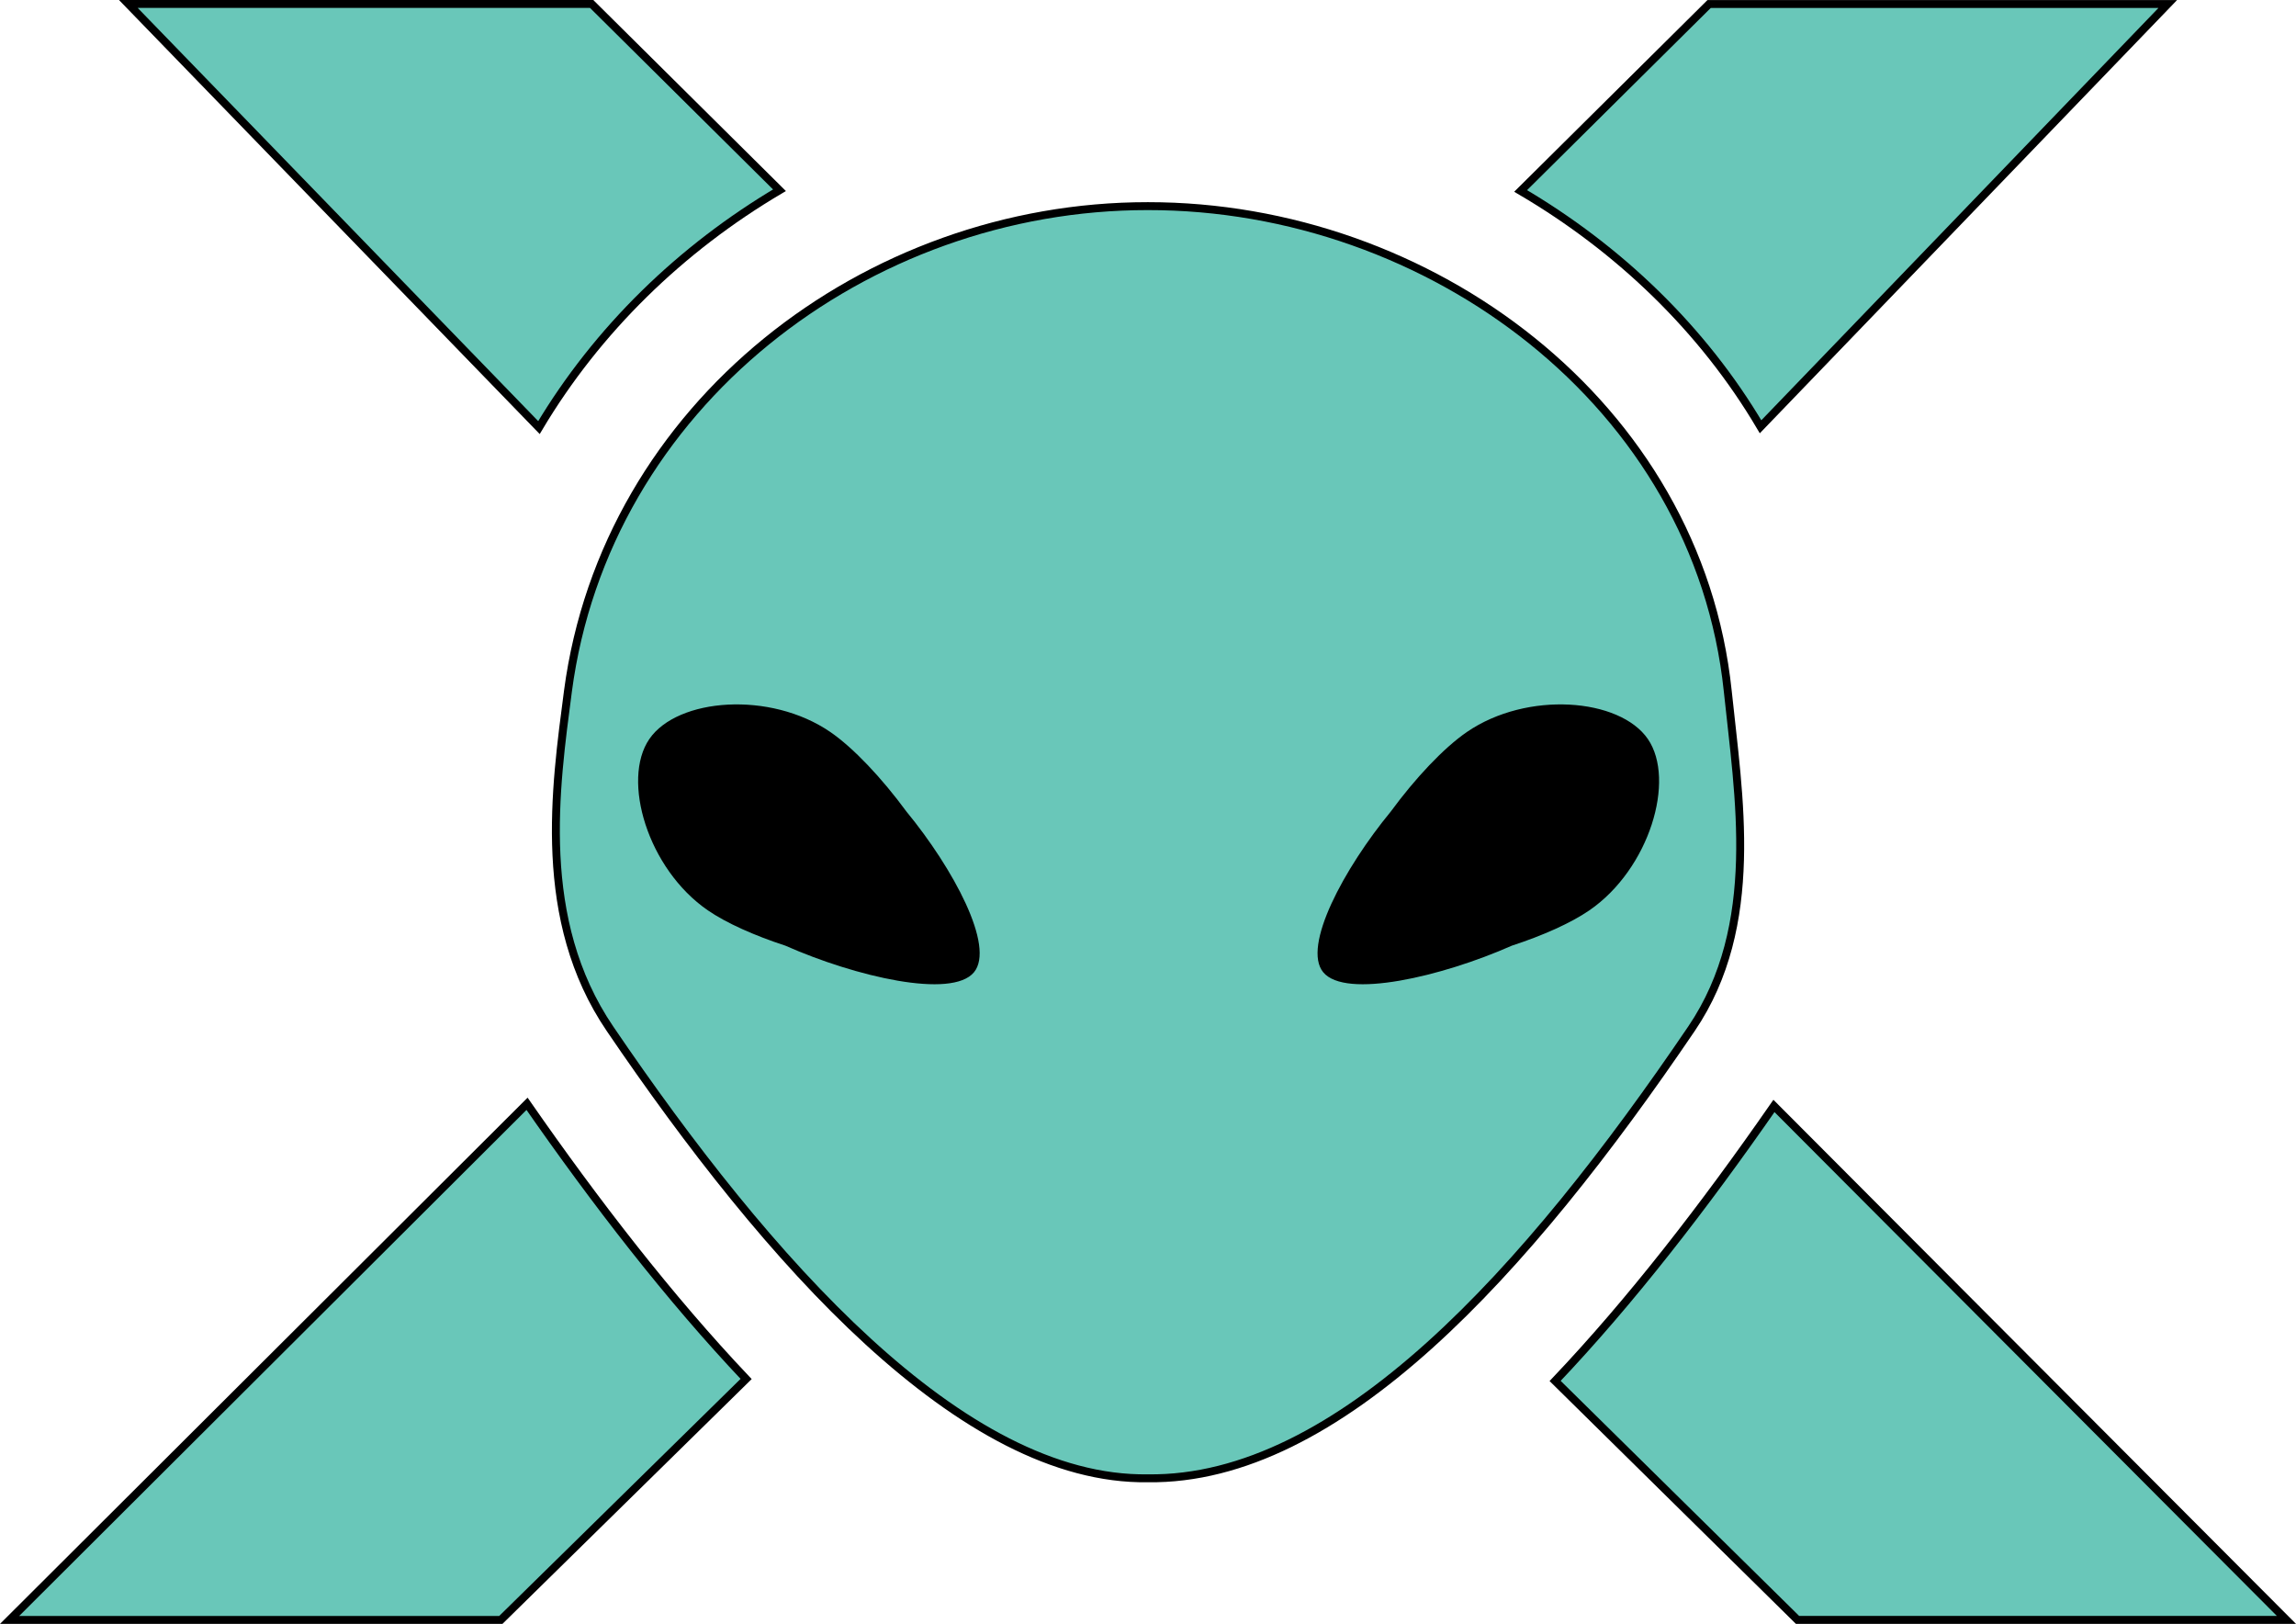
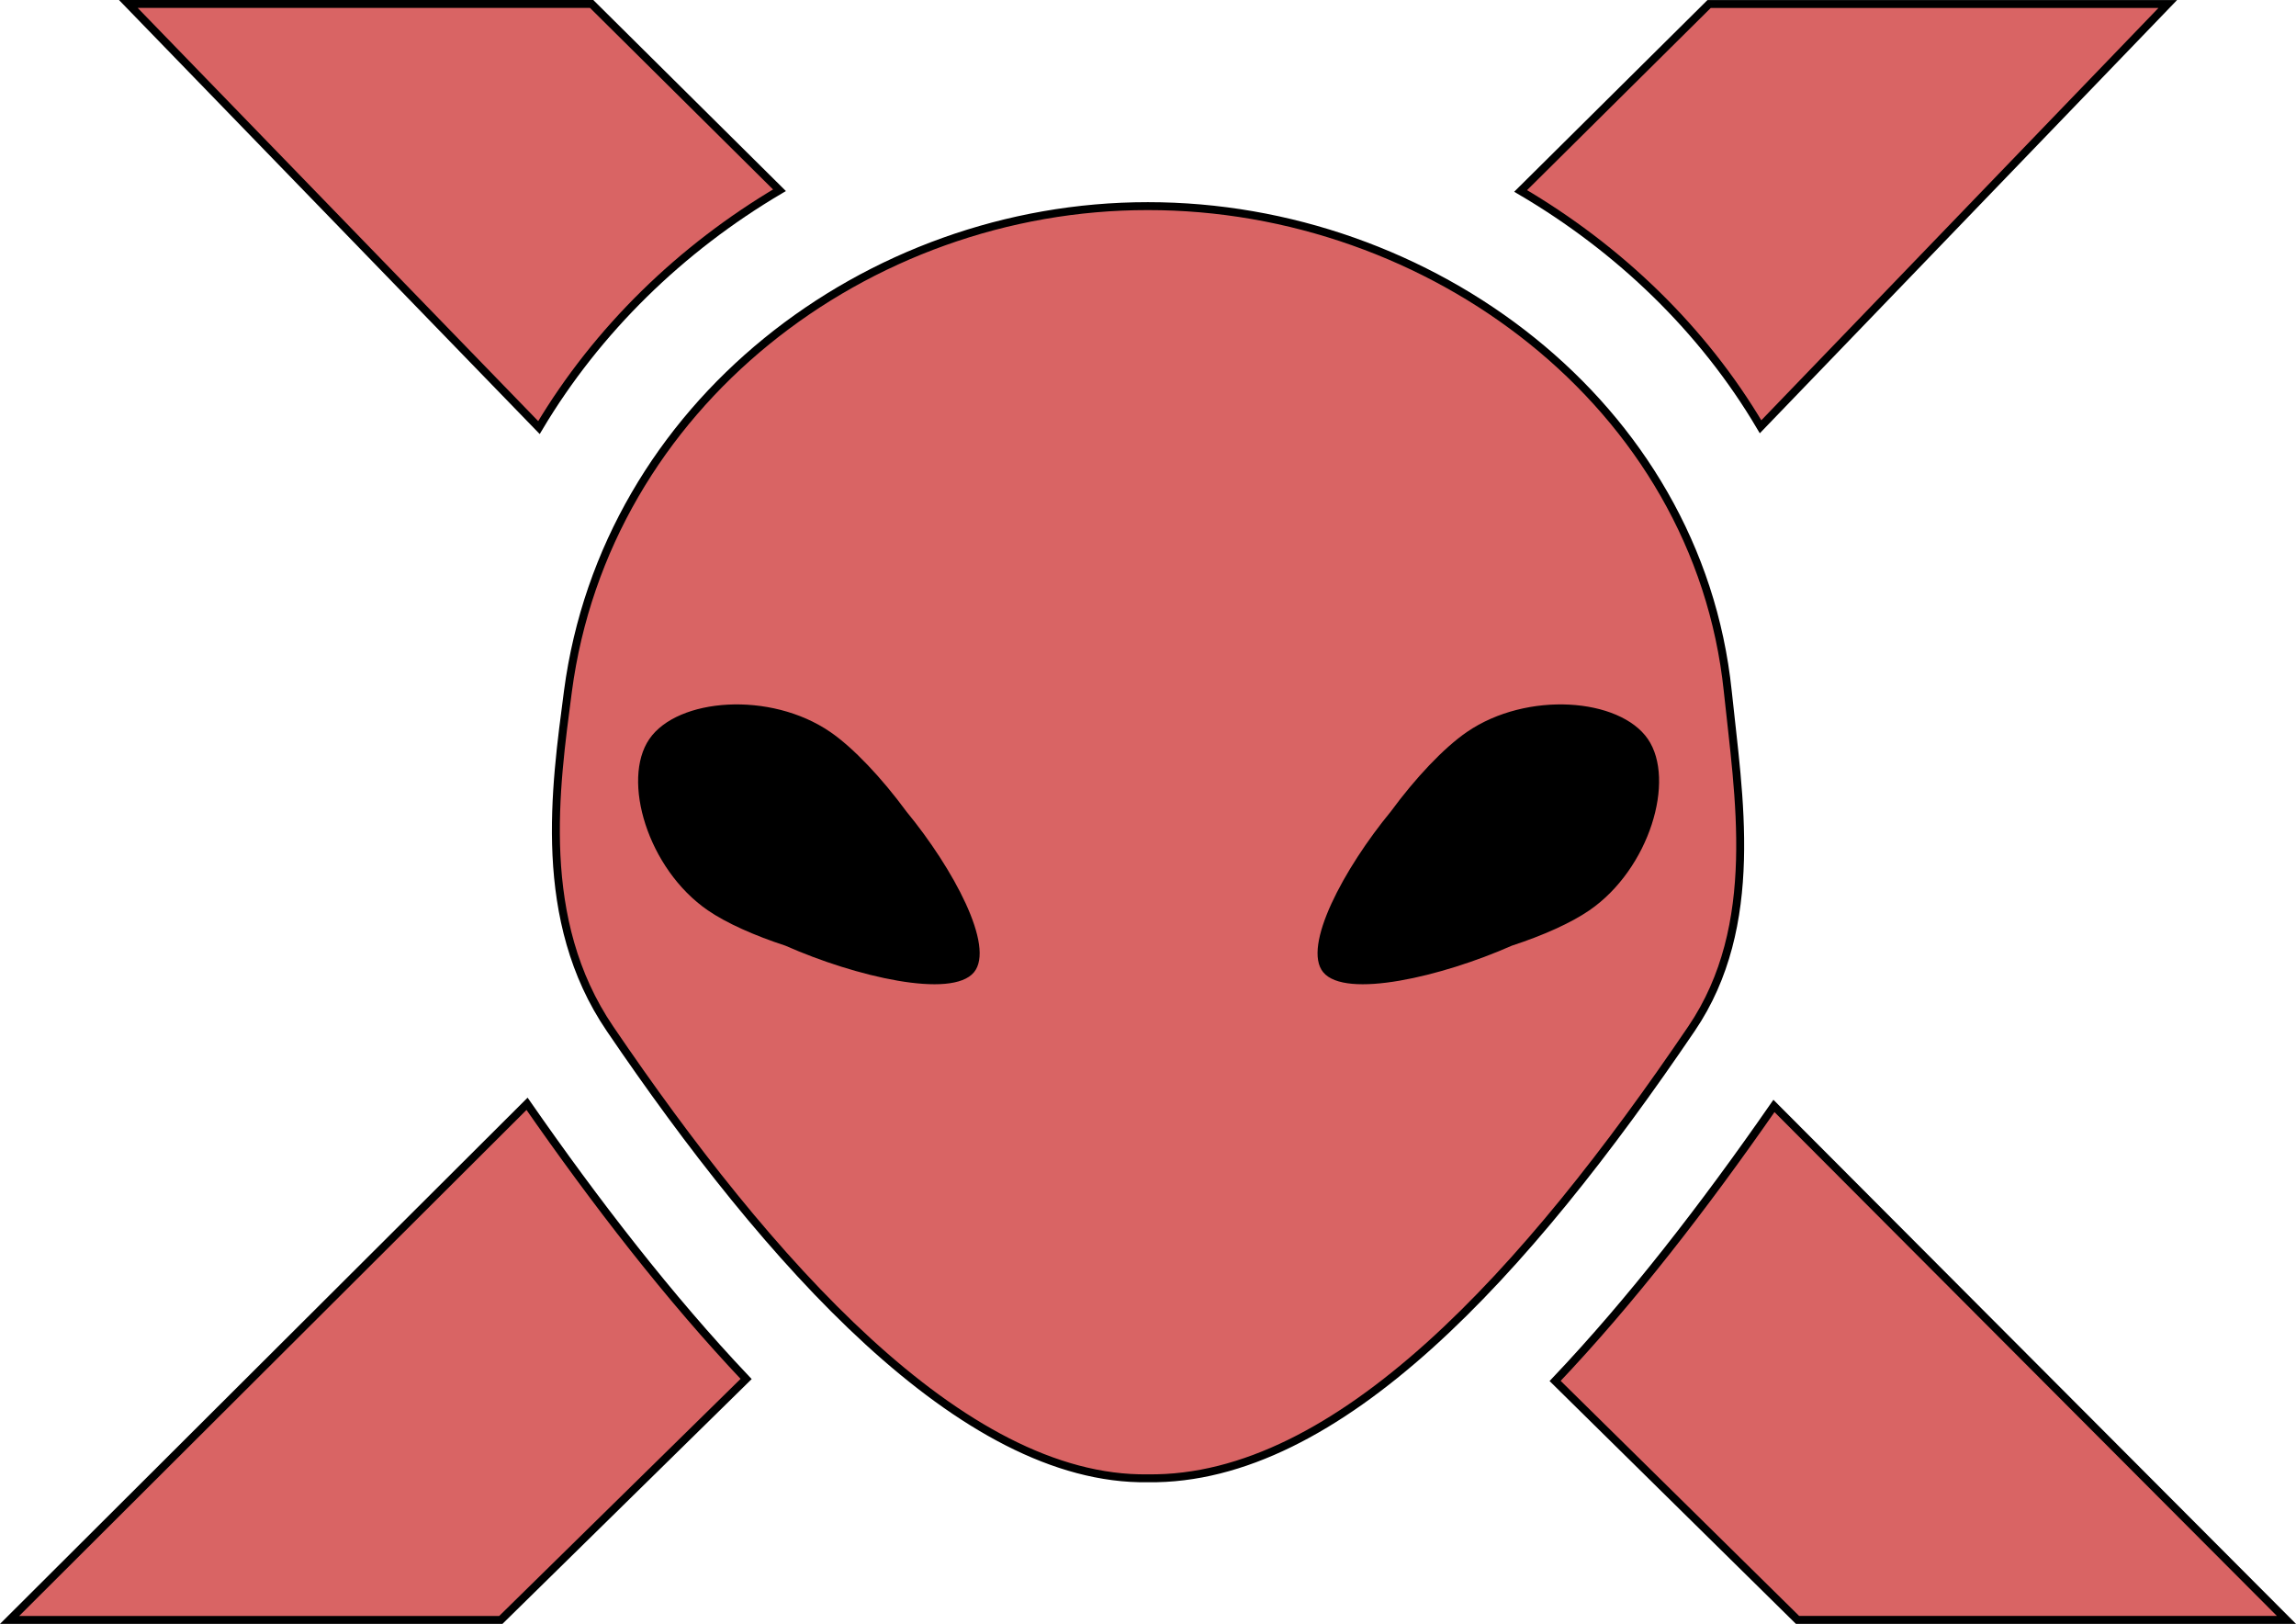
<svg xmlns="http://www.w3.org/2000/svg" width="289.7" height="204.87" version="1.1">
  <g transform="translate(-250.08 -122.88)">
-     <g fill="#69c7b9" stroke="#000" stroke-miterlimit="10">
+     <g fill="#d96464" stroke="#000" stroke-miterlimit="10">
      <path d="m472.22 176.72 51.379-53.334h-57.871l-23.78 23.582c12.439 7.301 23.009 17.446 30.272 29.752z" />
      <path d="m348.43 146.88-23.702-23.504h-58.458l51.813 53.446c7.378-12.381 17.932-22.603 30.347-29.942z" />
      <path d="m473.91 262.4c-8.827 12.713-18.079 24.66-27.611 34.694l30.587 30.146h61.689z" />
      <path d="m316.58 262.13-65.291 65.113h61.983l30.951-30.398c-9.678-10.219-18.994-22.271-27.643-34.715z" />
    </g>
-     <path d="m321.74 210.08c4.772-36.062 37.657-61.223 73.17-61.196 35.521-0.026 69.404 24.967 73.173 61.192 1.357 13.134 4.28 29.524-4.573 42.577-20.795 30.648-44.557 57.04-68.6 56.722-23.485 0.346-47.969-27.439-67.868-56.719-9.336-13.731-6.895-30.389-5.302-42.576z" fill="#69c7b9" stroke="#000" stroke-miterlimit="10" />
+     <path d="m321.74 210.08c4.772-36.062 37.657-61.223 73.17-61.196 35.521-0.026 69.404 24.967 73.173 61.192 1.357 13.134 4.28 29.524-4.573 42.577-20.795 30.648-44.557 57.04-68.6 56.722-23.485 0.346-47.969-27.439-67.868-56.719-9.336-13.731-6.895-30.389-5.302-42.576z" fill="#d96464" stroke="#000" stroke-miterlimit="10" />
    <path d="m364.45 225.26c-3.089-4.206-6.671-8.021-9.612-10.04-7.597-5.205-19.272-4.282-22.826 0.89-3.545 5.166-0.205 16.396 7.376 21.611 2.34 1.608 5.89 3.189 9.78 4.457 8.877 3.928 21.006 6.745 23.806 3.358 2.686-3.253-2.619-13.102-8.524-20.276z" />
    <path d="m458 216.11c-3.553-5.172-15.229-6.095-22.827-0.89-2.941 2.02-6.522 5.834-9.609 10.04-5.907 7.174-11.211 17.023-8.524 20.276 2.798 3.387 14.929 0.569 23.806-3.358 3.889-1.268 7.439-2.849 9.779-4.457 7.58-5.214 10.921-16.445 7.375-21.611z" />
  </g>
</svg>
